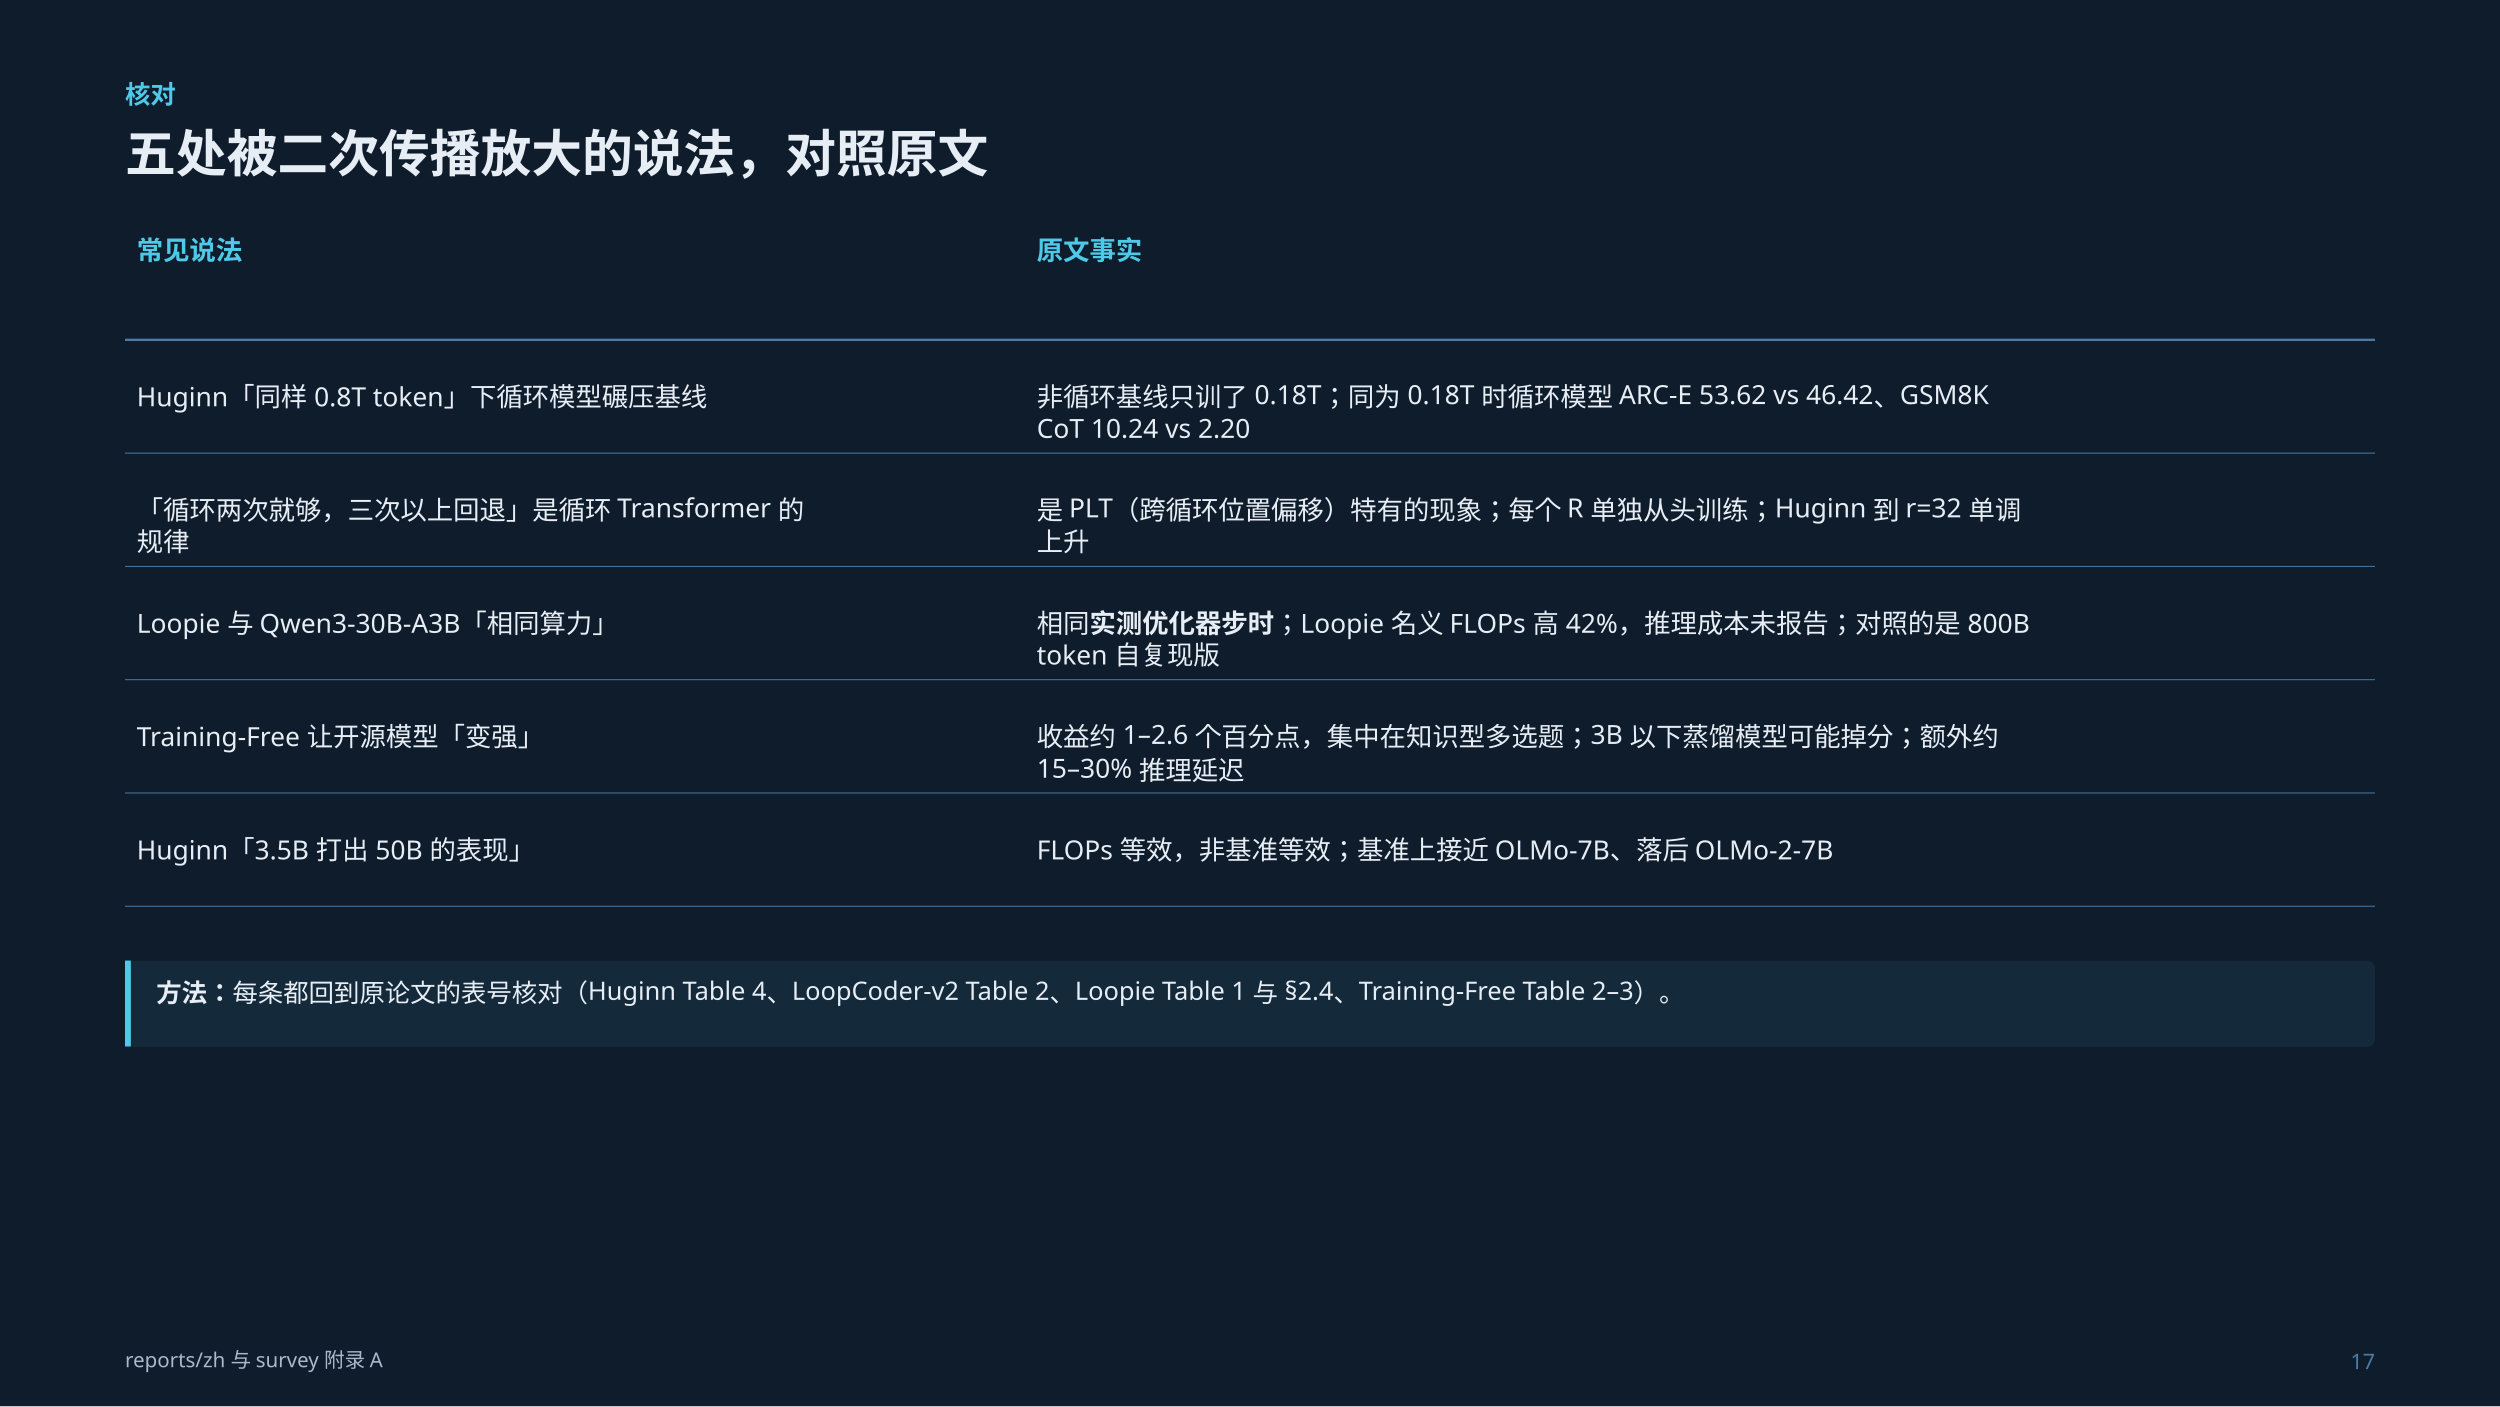
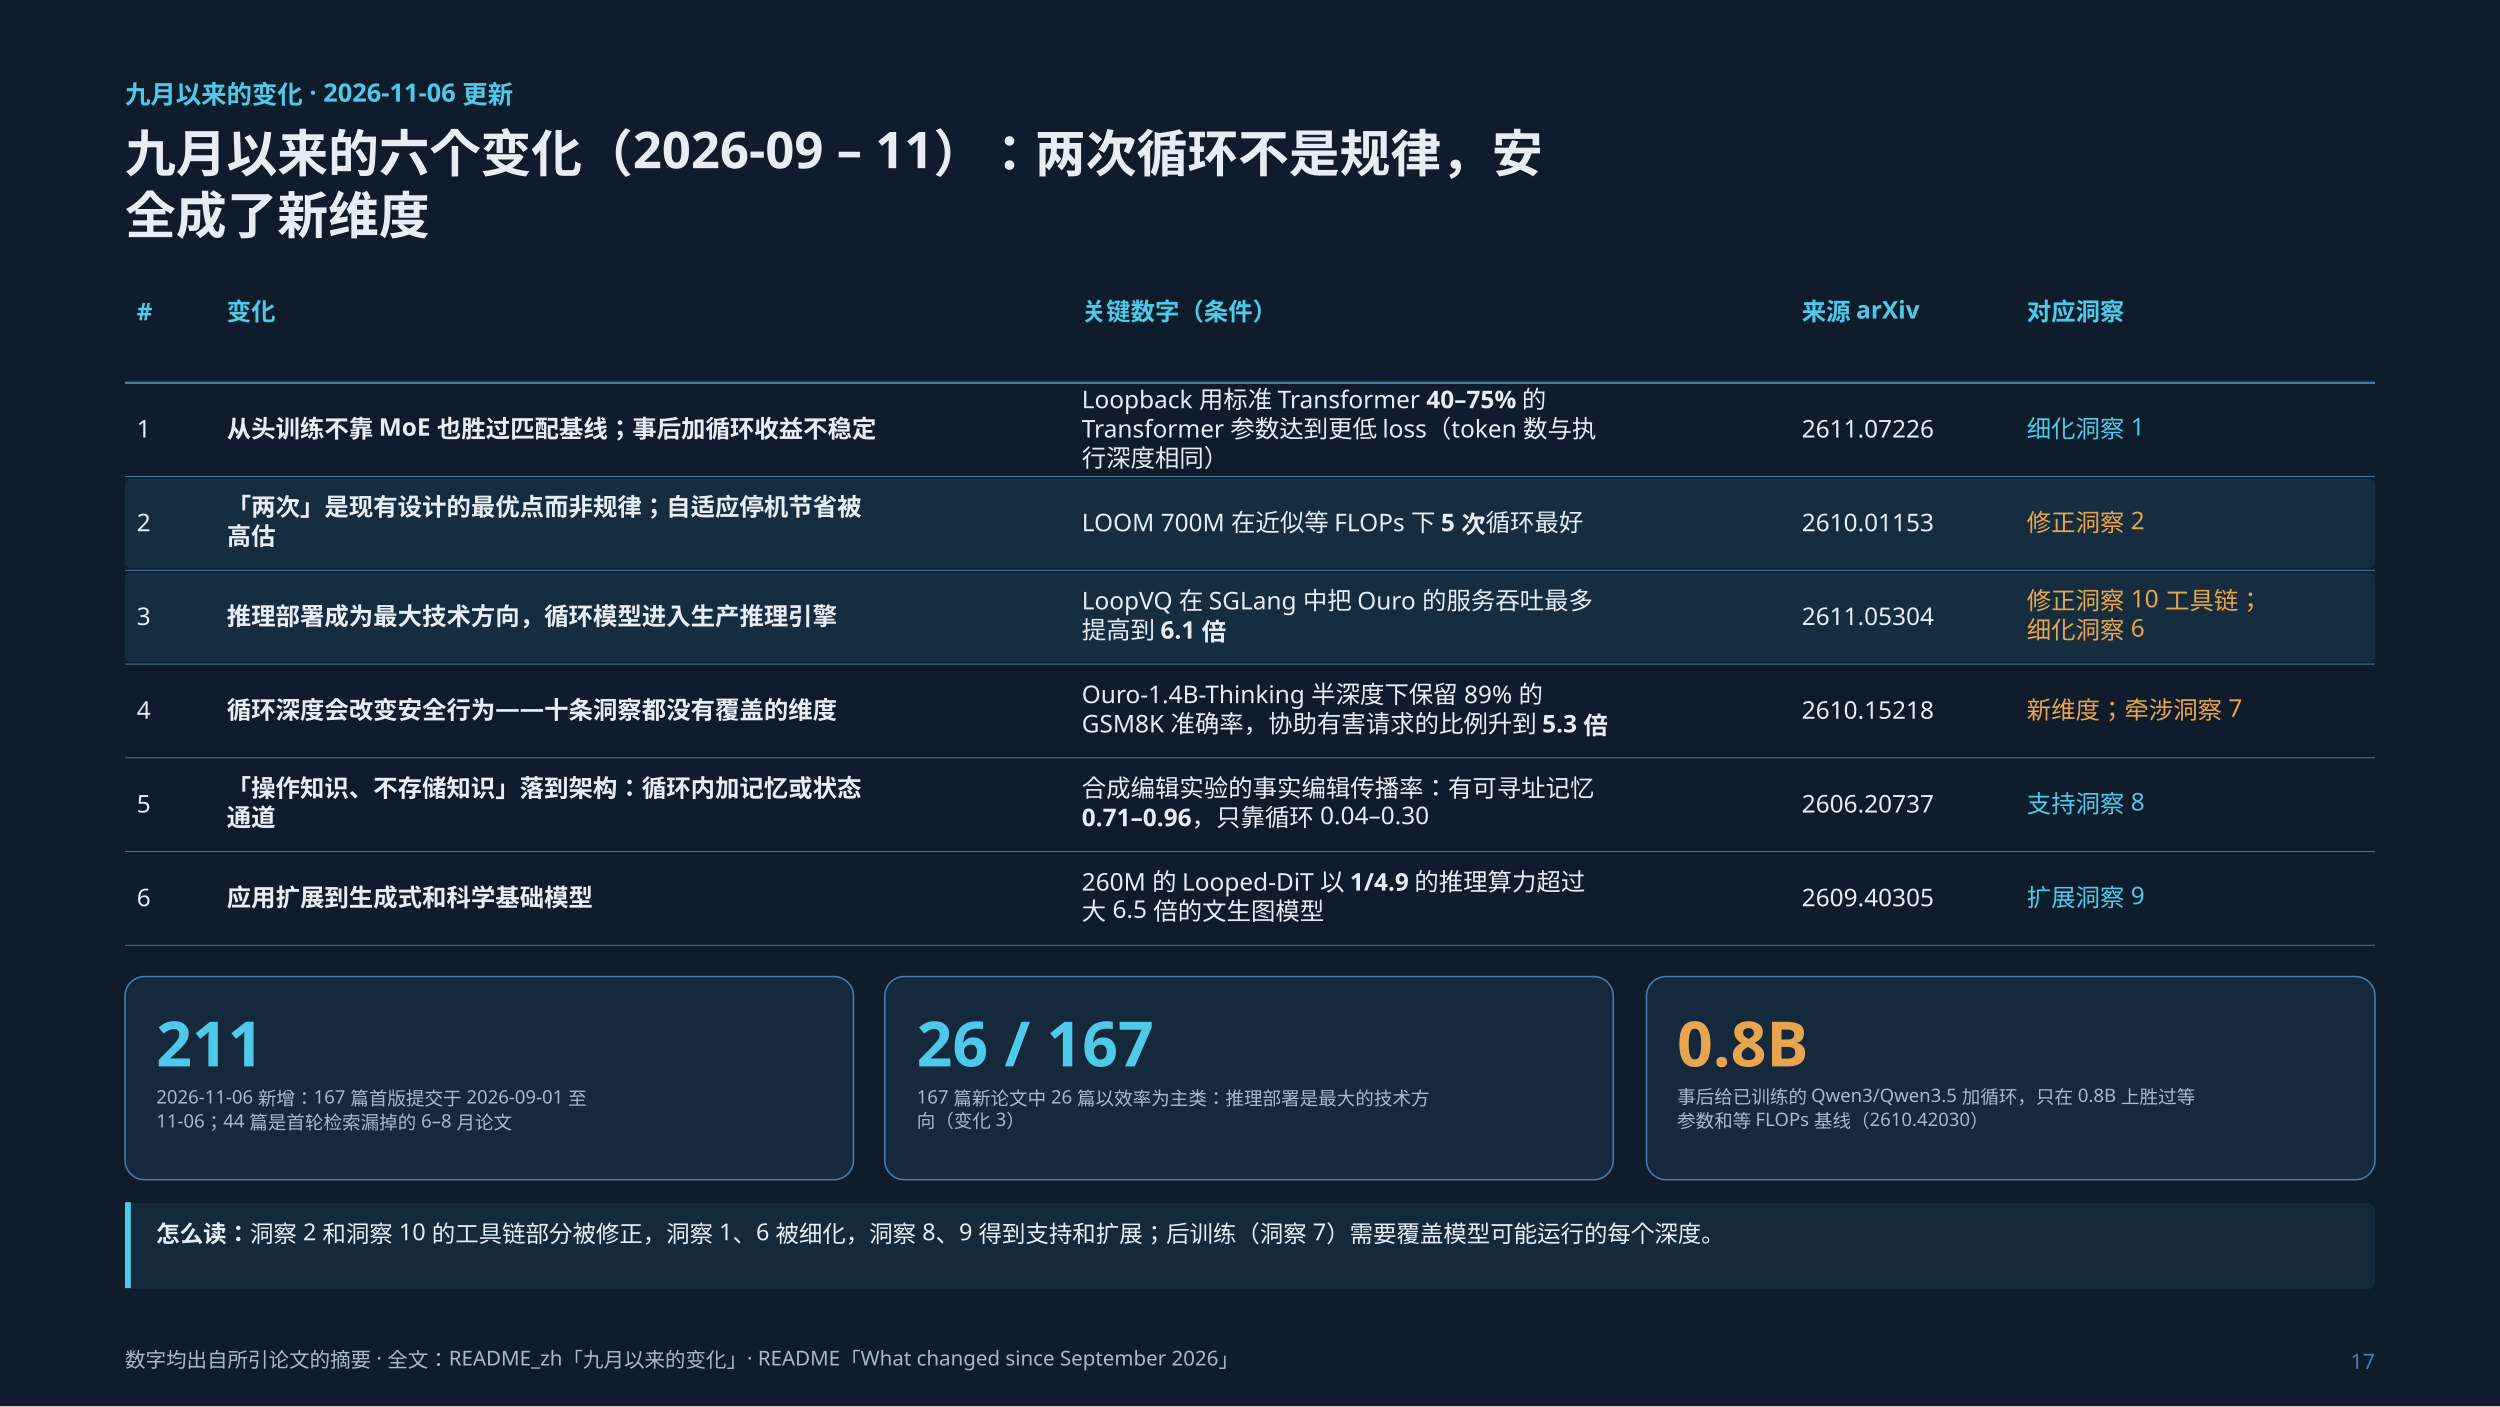
<svg xmlns="http://www.w3.org/2000/svg" viewBox="0 0 1280 720" data-pptx-page-role="content" font-family="Microsoft YaHei">
  <rect id="bg" data-pptx-role="background" x="0" y="0" width="1280" height="720" fill="#0F1C2B" />
-   <g id="title" data-pptx-bounds="64 40 1152 66" font-weight="bold">
+   <g id="title" data-pptx-bounds="64 40 1152 98" font-weight="bold">
    <text x="64" y="53" font-size="13" fill="#4FC9E8">
-       <tspan x="64" dy="0.0">核对   </tspan>
+       <tspan x="64" dy="0.0">九月以来的变化 · 2026-11-06 更新      </tspan>
    </text>
    <text x="64" y="88" font-size="26" fill="#E6EDF5">
-       <tspan x="64" dy="0.0">五处被二次传播放大的说法，对照原文      </tspan>
+       <tspan x="64" dy="0.0">九月以来的六个变化（2026-09 – 11）：两次循环不是规律，安          </tspan>
+       <tspan x="64" dy="31.7">全成了新维度   </tspan>
    </text>
  </g>
-   <g id="misread" data-pptx-bounds="64 116 1152 358">
-     <text x="70" y="133" font-size="13.5" fill="#4FC9E8" font-weight="bold">
-       <tspan x="70" dy="0.0">常见说法   </tspan>
+   <g id="changes" data-pptx-bounds="64 148 1152 346">
+     <text x="70" y="164" font-size="12.5" fill="#4FC9E8" font-weight="bold">
+       <tspan x="70" dy="0.0">#   </tspan>
    </text>
-     <text x="530.8" y="133" font-size="13.5" fill="#4FC9E8" font-weight="bold">
-       <tspan x="530.8" dy="0.0">原文事实   </tspan>
+     <text x="116.08" y="164" font-size="12.5" fill="#4FC9E8" font-weight="bold">
+       <tspan x="116.08" dy="0.0">变化   </tspan>
    </text>
-     <line x1="64" y1="174" x2="1216" y2="174" stroke="#4A7BA7" stroke-width="1.2" />
-     <text x="70" y="208" font-size="13.5" fill="#E6EDF5">
-       <tspan x="70" dy="0.0">Huginn「同样 0.8T token」下循环模型碾压基线        </tspan>
+     <text x="553.84" y="164" font-size="12.5" fill="#4FC9E8" font-weight="bold">
+       <tspan x="553.84" dy="0.0">关键数字（条件）   </tspan>
    </text>
-     <text x="530.8" y="208" font-size="13.5" fill="#E6EDF5">
-       <tspan x="530.8" dy="0.0">非循环基线只训了 0.18T；同为 0.18T 时循环模型 ARC-E 53.62 vs 46.42、GSM8K              </tspan>
-       <tspan x="530.8" dy="16.2">CoT 10.24 vs 2.20   </tspan>
+     <text x="922.48" y="164" font-size="12.5" fill="#4FC9E8" font-weight="bold">
+       <tspan x="922.48" dy="0.0">来源 arXiv   </tspan>
    </text>
-     <line x1="64" y1="232" x2="1216" y2="232" stroke="#4A7BA7" stroke-width="0.5" />
-     <text x="70" y="266" font-size="13.5" fill="#E6EDF5">
-       <tspan x="70" dy="0.0">「循环两次就够，三次以上回退」是循环 Transformer 的         </tspan>
-       <tspan x="70" dy="16.2">规律   </tspan>
+     <text x="1037.68" y="164" font-size="12.5" fill="#4FC9E8" font-weight="bold">
+       <tspan x="1037.68" dy="0.0">对应洞察   </tspan>
    </text>
-     <text x="530.8" y="266" font-size="13.5" fill="#E6EDF5">
-       <tspan x="530.8" dy="0.0">是 PLT（跨循环位置偏移）特有的现象；每个 R 单独从头训练；Huginn 到 r=32 单调              </tspan>
-       <tspan x="530.8" dy="16.2">上升   </tspan>
+     <line x1="64" y1="196" x2="1216" y2="196" stroke="#4A7BA7" stroke-width="1.2" />
+     <text x="70" y="224" font-size="12.5" fill="#E6EDF5">
+       <tspan x="70" dy="0.0">1   </tspan>
    </text>
-     <line x1="64" y1="290" x2="1216" y2="290" stroke="#4A7BA7" stroke-width="0.5" />
-     <text x="70" y="324" font-size="13.5" fill="#E6EDF5">
-       <tspan x="70" dy="0.0">Loopie 与 Qwen3-30B-A3B「相同算力」       </tspan>
+     <text x="116.08" y="224" font-size="12.5" fill="#E6EDF5" font-weight="bold">
+       <tspan x="116.08" dy="0.0">从头训练不靠 MoE 也胜过匹配基线；事后加循环收益不稳定          </tspan>
    </text>
-     <text x="530.8" y="324" font-size="13.5" fill="#E6EDF5">
-       <tspan x="530.8" dy="0.0">相同<tspan font-weight="bold">实测优化器步时</tspan>；Loopie 名义 FLOPs 高 42%，推理成本未报告；对照的是 800B              </tspan>
-       <tspan x="530.8" dy="16.2">token 自复现版   </tspan>
+     <text x="553.84" y="209" font-size="12.5" fill="#E6EDF5">
+       <tspan x="553.84" dy="0.0">Loopback 用标准 Transformer <tspan font-weight="bold">40–75%</tspan> 的       </tspan>
+       <tspan x="553.84" dy="15.0">Transformer 参数达到更低 loss（token 数与执        </tspan>
+       <tspan x="553.84" dy="15.0">行深度相同）   </tspan>
    </text>
-     <line x1="64" y1="348" x2="1216" y2="348" stroke="#4A7BA7" stroke-width="0.5" />
-     <text x="70" y="382" font-size="13.5" fill="#E6EDF5">
-       <tspan x="70" dy="0.0">Training-Free 让开源模型「变强」      </tspan>
+     <text x="922.48" y="224" font-size="12.5" fill="#E6EDF5">
+       <tspan x="922.48" dy="0.0">2611.07226   </tspan>
    </text>
-     <text x="530.8" y="382" font-size="13.5" fill="#E6EDF5">
-       <tspan x="530.8" dy="0.0">收益约 1–2.6 个百分点，集中在知识型多选题；3B 以下蒸馏模型可能掉分；额外约              </tspan>
-       <tspan x="530.8" dy="16.2">15–30% 推理延迟   </tspan>
+     <text x="1037.68" y="224" font-size="12.5" fill="#4FC9E8">
+       <tspan x="1037.68" dy="0.0">细化洞察 1   </tspan>
    </text>
-     <line x1="64" y1="406" x2="1216" y2="406" stroke="#4A7BA7" stroke-width="0.5" />
-     <text x="70" y="440" font-size="13.5" fill="#E6EDF5">
-       <tspan x="70" dy="0.0">Huginn「3.5B 打出 50B 的表现」     </tspan>
+     <line x1="64" y1="244" x2="1216" y2="244" stroke="#4A7BA7" stroke-width="0.5" />
+     <rect x="64" y="245" width="1152" height="46" rx="3" fill="#4FC9E8" fill-opacity="0.1" />
+     <text x="70" y="272" font-size="12.5" fill="#E6EDF5">
+       <tspan x="70" dy="0.0">2   </tspan>
    </text>
-     <text x="530.8" y="440" font-size="13.5" fill="#E6EDF5">
-       <tspan x="530.8" dy="0.0">FLOPs 等效，非基准等效；基准上接近 OLMo-7B、落后 OLMo-2-7B            </tspan>
+     <text x="116.08" y="264" font-size="12.5" fill="#E6EDF5" font-weight="bold">
+       <tspan x="116.08" dy="0.0">「两次」是现有设计的最优点而非规律；自适应停机节省被         </tspan>
+       <tspan x="116.08" dy="15.0">高估   </tspan>
    </text>
-     <line x1="64" y1="464" x2="1216" y2="464" stroke="#4A7BA7" stroke-width="0.5" />
+     <text x="553.84" y="272" font-size="12.5" fill="#E6EDF5">
+       <tspan x="553.84" dy="0.0">LOOM 700M 在近似等 FLOPs 下 <tspan font-weight="bold">5 次</tspan>循环最好        </tspan>
+     </text>
+     <text x="922.48" y="272" font-size="12.5" fill="#E6EDF5">
+       <tspan x="922.48" dy="0.0">2610.01153   </tspan>
+     </text>
+     <text x="1037.68" y="272" font-size="12.5" fill="#E8A54F">
+       <tspan x="1037.68" dy="0.0">修正洞察 2   </tspan>
+     </text>
+     <line x1="64" y1="292" x2="1216" y2="292" stroke="#4A7BA7" stroke-width="0.5" />
+     <rect x="64" y="293" width="1152" height="46" rx="3" fill="#4FC9E8" fill-opacity="0.1" />
+     <text x="70" y="320" font-size="12.5" fill="#E6EDF5">
+       <tspan x="70" dy="0.0">3   </tspan>
+     </text>
+     <text x="116.08" y="320" font-size="12.5" fill="#E6EDF5" font-weight="bold">
+       <tspan x="116.08" dy="0.0">推理部署成为最大技术方向，循环模型进入生产推理引擎         </tspan>
+     </text>
+     <text x="553.84" y="312" font-size="12.5" fill="#E6EDF5">
+       <tspan x="553.84" dy="0.0">LoopVQ 在 SGLang 中把 Ouro 的服务吞吐最多        </tspan>
+       <tspan x="553.84" dy="15.0">提高到 <tspan font-weight="bold">6.1 倍</tspan>
+       </tspan>
+     </text>
+     <text x="922.48" y="320" font-size="12.5" fill="#E6EDF5">
+       <tspan x="922.48" dy="0.0">2611.05304   </tspan>
+     </text>
+     <text x="1037.68" y="312" font-size="12.5" fill="#E8A54F">
+       <tspan x="1037.68" dy="0.0">修正洞察 10 工具链；   </tspan>
+       <tspan x="1037.68" dy="15.0">细化洞察 6   </tspan>
+     </text>
+     <line x1="64" y1="340" x2="1216" y2="340" stroke="#4A7BA7" stroke-width="0.5" />
+     <text x="70" y="368" font-size="12.5" fill="#E6EDF5">
+       <tspan x="70" dy="0.0">4   </tspan>
+     </text>
+     <text x="116.08" y="368" font-size="12.5" fill="#E6EDF5" font-weight="bold">
+       <tspan x="116.08" dy="0.0">循环深度会改变安全行为——十条洞察都没有覆盖的维度         </tspan>
+     </text>
+     <text x="553.84" y="360" font-size="12.5" fill="#E6EDF5">
+       <tspan x="553.84" dy="0.0">Ouro-1.4B-Thinking 半深度下保留 89% 的       </tspan>
+       <tspan x="553.84" dy="15.0">GSM8K 准确率，协助有害请求的比例升到 <tspan font-weight="bold">5.3 倍</tspan>
+       </tspan>
+     </text>
+     <text x="922.48" y="368" font-size="12.5" fill="#E6EDF5">
+       <tspan x="922.48" dy="0.0">2610.15218   </tspan>
+     </text>
+     <text x="1037.68" y="368" font-size="12.5" fill="#E8A54F">
+       <tspan x="1037.68" dy="0.0">新维度；牵涉洞察 7   </tspan>
+     </text>
+     <line x1="64" y1="388" x2="1216" y2="388" stroke="#4A7BA7" stroke-width="0.5" />
+     <text x="70" y="416" font-size="12.5" fill="#E6EDF5">
+       <tspan x="70" dy="0.0">5   </tspan>
+     </text>
+     <text x="116.08" y="408" font-size="12.5" fill="#E6EDF5" font-weight="bold">
+       <tspan x="116.08" dy="0.0">「操作知识、不存储知识」落到架构：循环内加记忆或状态         </tspan>
+       <tspan x="116.08" dy="15.0">通道   </tspan>
+     </text>
+     <text x="553.84" y="408" font-size="12.5" fill="#E6EDF5">
+       <tspan x="553.84" dy="0.0">合成编辑实验的事实编辑传播率：有可寻址记忆        </tspan>
+       <tspan x="553.84" dy="15.0">
+         <tspan font-weight="bold">0.71–0.96</tspan>，只靠循环 0.04–0.30     </tspan>
+     </text>
+     <text x="922.48" y="416" font-size="12.5" fill="#E6EDF5">
+       <tspan x="922.48" dy="0.0">2606.20737   </tspan>
+     </text>
+     <text x="1037.68" y="416" font-size="12.5" fill="#4FC9E8">
+       <tspan x="1037.68" dy="0.0">支持洞察 8   </tspan>
+     </text>
+     <line x1="64" y1="436" x2="1216" y2="436" stroke="#4A7BA7" stroke-width="0.5" />
+     <text x="70" y="464" font-size="12.5" fill="#E6EDF5">
+       <tspan x="70" dy="0.0">6   </tspan>
+     </text>
+     <text x="116.08" y="464" font-size="12.5" fill="#E6EDF5" font-weight="bold">
+       <tspan x="116.08" dy="0.0">应用扩展到生成式和科学基础模型     </tspan>
+     </text>
+     <text x="553.84" y="456" font-size="12.5" fill="#E6EDF5">
+       <tspan x="553.84" dy="0.0">260M 的 Looped-DiT 以 <tspan font-weight="bold">1/4.9</tspan> 的推理算力超过        </tspan>
+       <tspan x="553.84" dy="15.0">大 6.5 倍的文生图模型   </tspan>
+     </text>
+     <text x="922.48" y="464" font-size="12.5" fill="#E6EDF5">
+       <tspan x="922.48" dy="0.0">2609.40305   </tspan>
+     </text>
+     <text x="1037.68" y="464" font-size="12.5" fill="#4FC9E8">
+       <tspan x="1037.68" dy="0.0">扩展洞察 9   </tspan>
+     </text>
+     <line x1="64" y1="484" x2="1216" y2="484" stroke="#4A7BA7" stroke-width="0.5" />
  </g>
-   <g id="takeaway" data-pptx-bounds="64 492 1152 44">
-     <rect x="64" y="492" width="1152" height="44" rx="4" fill="#4FC9E8" fill-opacity="0.08" />
-     <rect x="64" y="491.8" width="3" height="44" fill="#4FC9E8" />
-     <text x="80" y="513" font-size="13" fill="#E6EDF5">
+   <g id="k1" data-pptx-bounds="64 500 373 104">
+     <rect x="64" y="500" width="373" height="104" rx="10" fill="#16283C" stroke="#4A7BA7" stroke-width="0.8" />
+     <text x="80" y="546" font-size="32" fill="#4FC9E8" font-weight="bold">
+       <tspan x="80" dy="0.0">211   </tspan>
+     </text>
+     <text x="80" y="565" font-size="9.5" fill="#A9B8CB">
+       <tspan x="80" dy="0.0">2026-11-06 新增：167 篇首版提交于 2026-09-01 至         </tspan>
+       <tspan x="80" dy="12.3">11-06；44 篇是首轮检索漏掉的 6–8 月论文       </tspan>
+     </text>
+   </g>
+   <g id="k2" data-pptx-bounds="453 500 373 104">
+     <rect x="453" y="500" width="373" height="104" rx="10" fill="#16283C" stroke="#4A7BA7" stroke-width="0.8" />
+     <text x="469.333" y="546" font-size="32" fill="#4FC9E8" font-weight="bold">
+       <tspan x="469.333" dy="0.0">26 / 167   </tspan>
+     </text>
+     <text x="469.333" y="565" font-size="9.5" fill="#A9B8CB">
+       <tspan x="469.333" dy="0.0">167 篇新论文中 26 篇以效率为主类：推理部署是最大的技术方          </tspan>
+       <tspan x="469.333" dy="12.3">向（变化 3）   </tspan>
+     </text>
+   </g>
+   <g id="k3" data-pptx-bounds="843 500 373 104">
+     <rect x="843" y="500" width="373" height="104" rx="10" fill="#16283C" stroke="#4A7BA7" stroke-width="0.8" />
+     <text x="858.667" y="546" font-size="32" fill="#E8A54F" font-weight="bold">
+       <tspan x="858.667" dy="0.0">0.8B   </tspan>
+     </text>
+     <text x="858.667" y="565" font-size="9.5" fill="#A9B8CB">
+       <tspan x="858.667" dy="0.0">事后给已训练的 Qwen3/Qwen3.5 加循环，只在 0.8B 上胜过等          </tspan>
+       <tspan x="858.667" dy="12.3">参数和等 FLOPs 基线（2610.42030）      </tspan>
+     </text>
+   </g>
+   <g id="takeaway" data-pptx-bounds="64 616 1152 44">
+     <rect x="64" y="616" width="1152" height="44" rx="4" fill="#4FC9E8" fill-opacity="0.08" />
+     <rect x="64" y="615.52" width="3" height="44" fill="#4FC9E8" />
+     <text x="80" y="636" font-size="12" fill="#E6EDF5">
      <tspan x="80" dy="0.0">
-         <tspan font-weight="bold">方法：</tspan>每条都回到原论文的表号核对（Huginn Table 4、LoopCoder-v2 Table 2、Loopie Table 1 与 §2.4、Training-Free Table 2–3）。                        </tspan>
+         <tspan font-weight="bold">怎么读：</tspan>洞察 2 和洞察 10 的工具链部分被修正，洞察 1、6 被细化，洞察 8、9 得到支持和扩展；后训练（洞察 7）需要覆盖模型可能运行的每个深度。                         </tspan>
    </text>
  </g>
  <g id="footer" data-pptx-bounds="64 688 1152 22">
    <text x="64" y="700" font-size="10.5" fill="#A9B8CB">
-       <tspan x="64" dy="0.0">reports/zh 与 survey 附录 A     </tspan>
+       <tspan x="64" dy="0.0">数字均出自所引论文的摘要 · 全文：README_zh「九月以来的变化」· README「What changed since September 2026」                     </tspan>
    </text>
    <text x="1216" y="701" font-size="11" fill="#4A7BA7" text-anchor="end">
      <tspan x="1216" dy="0.0">   17</tspan>
    </text>
  </g>
</svg>
